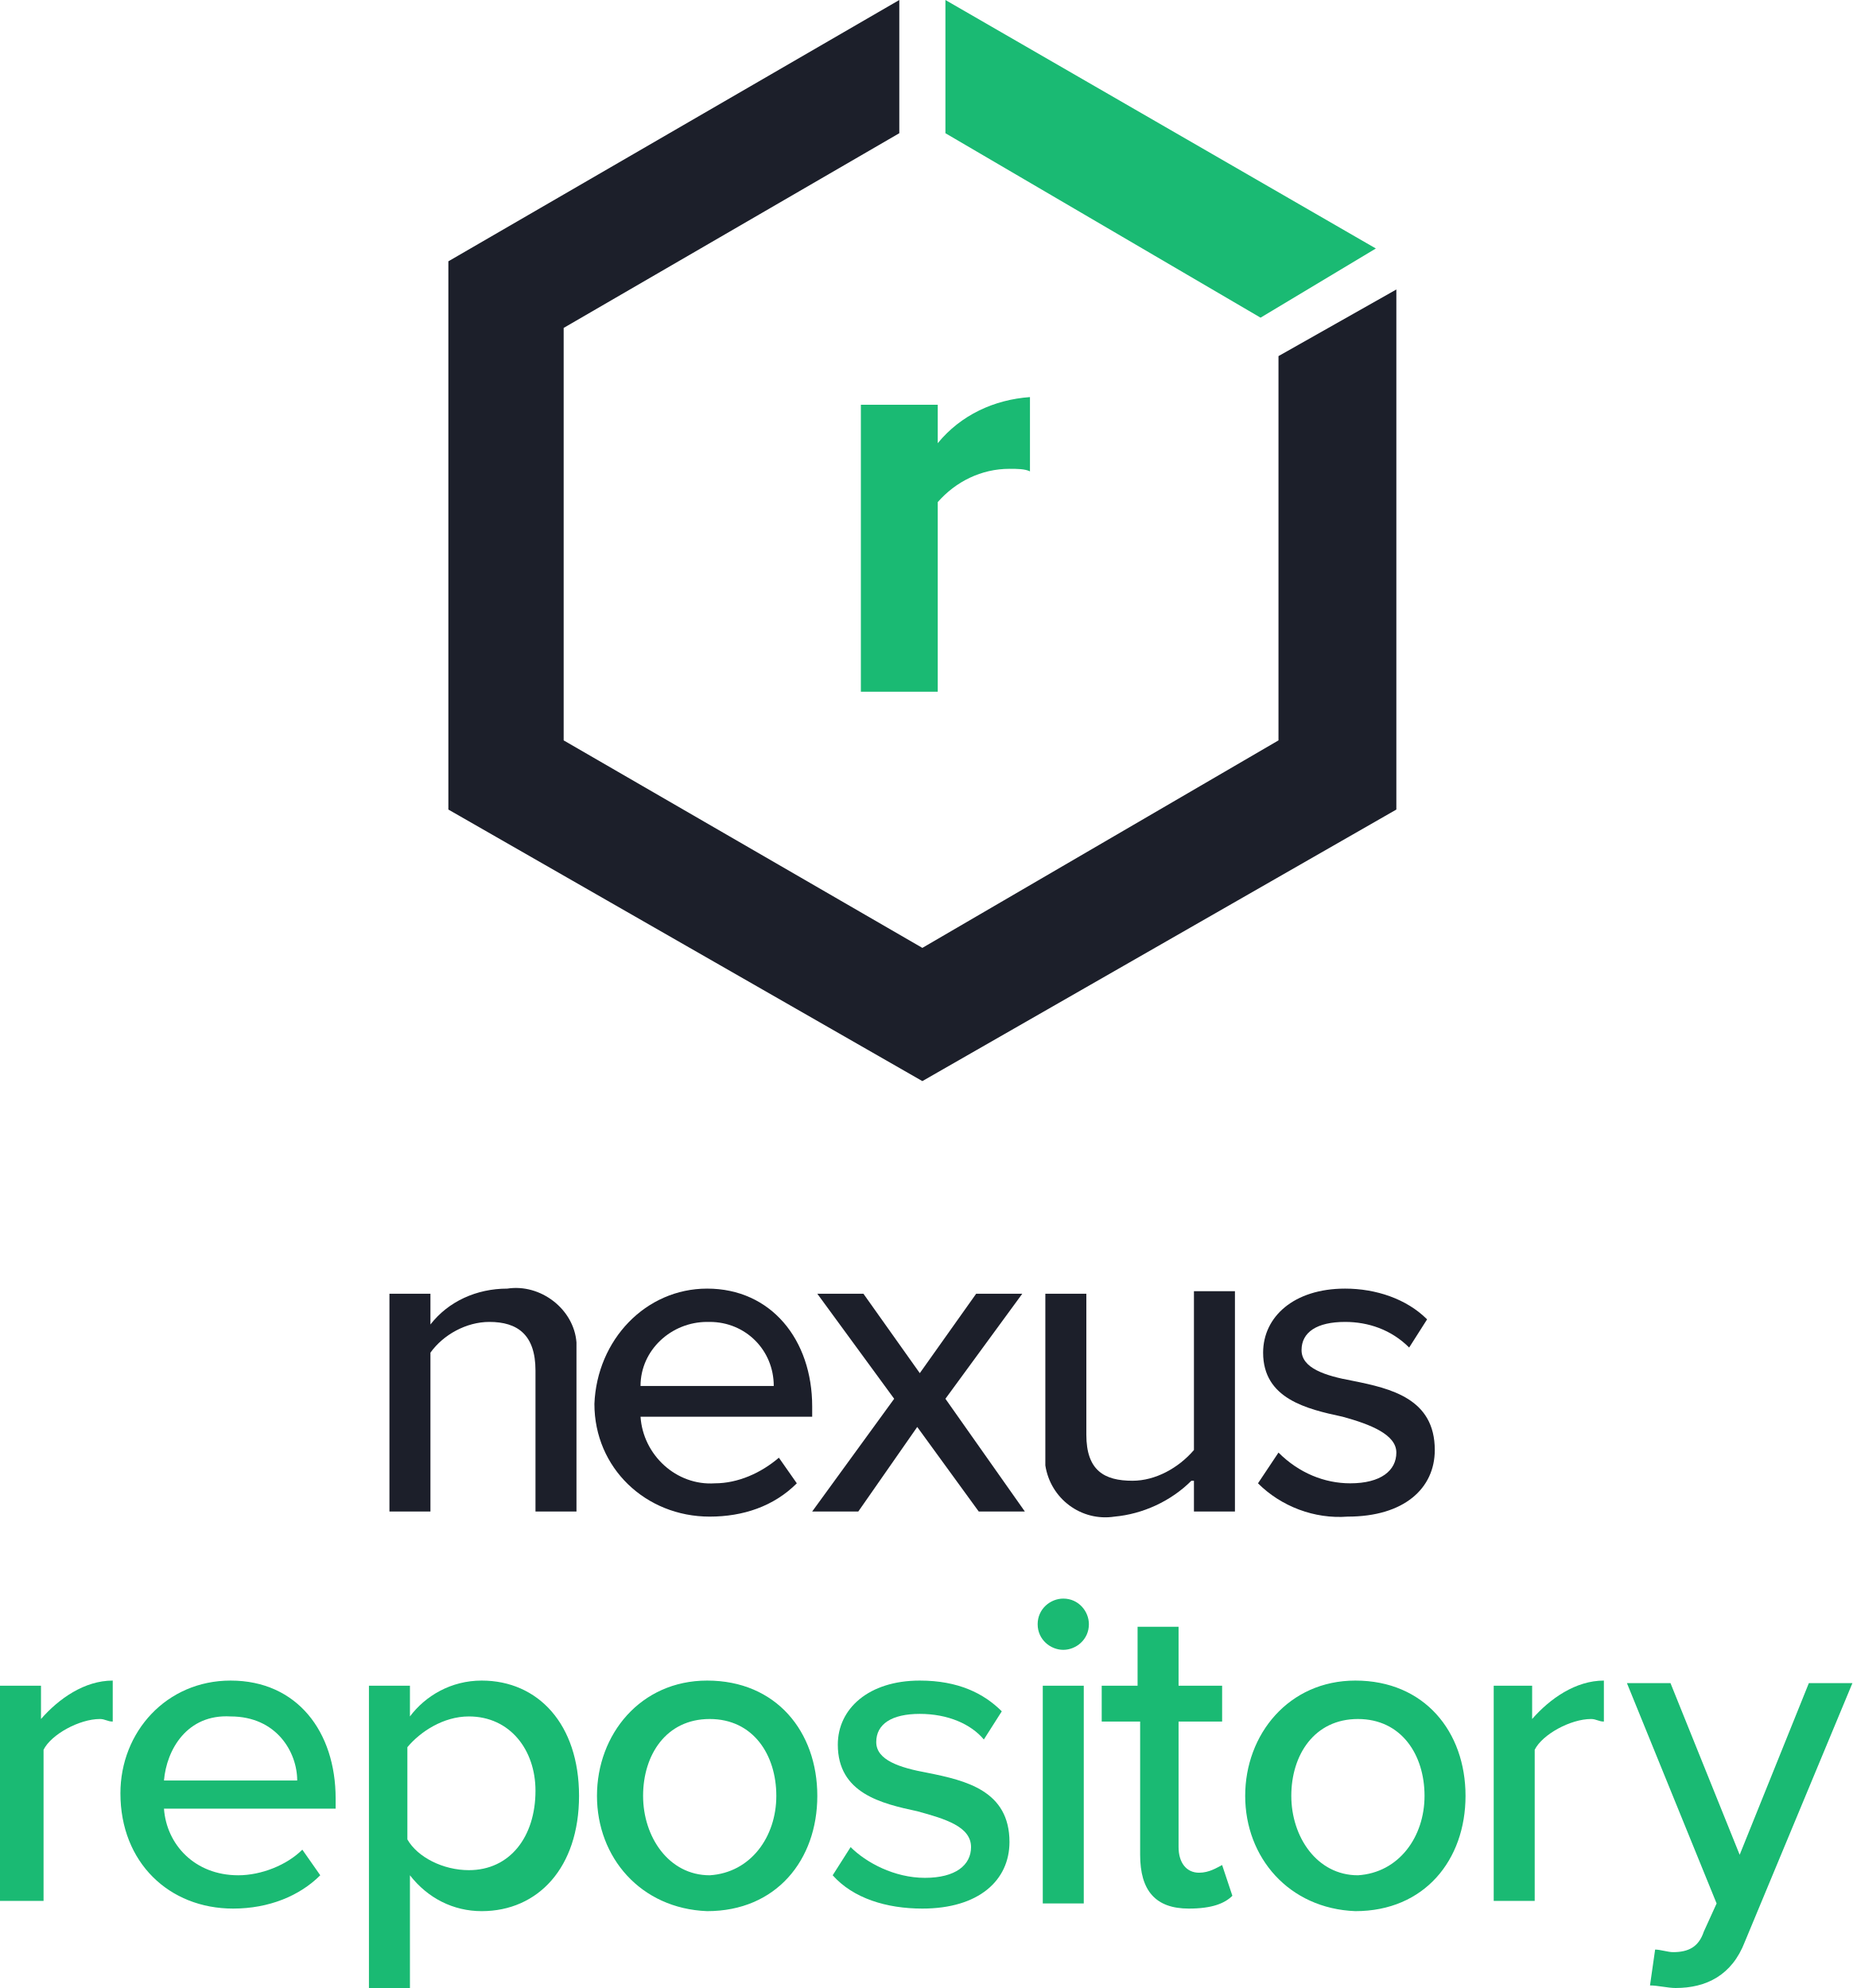
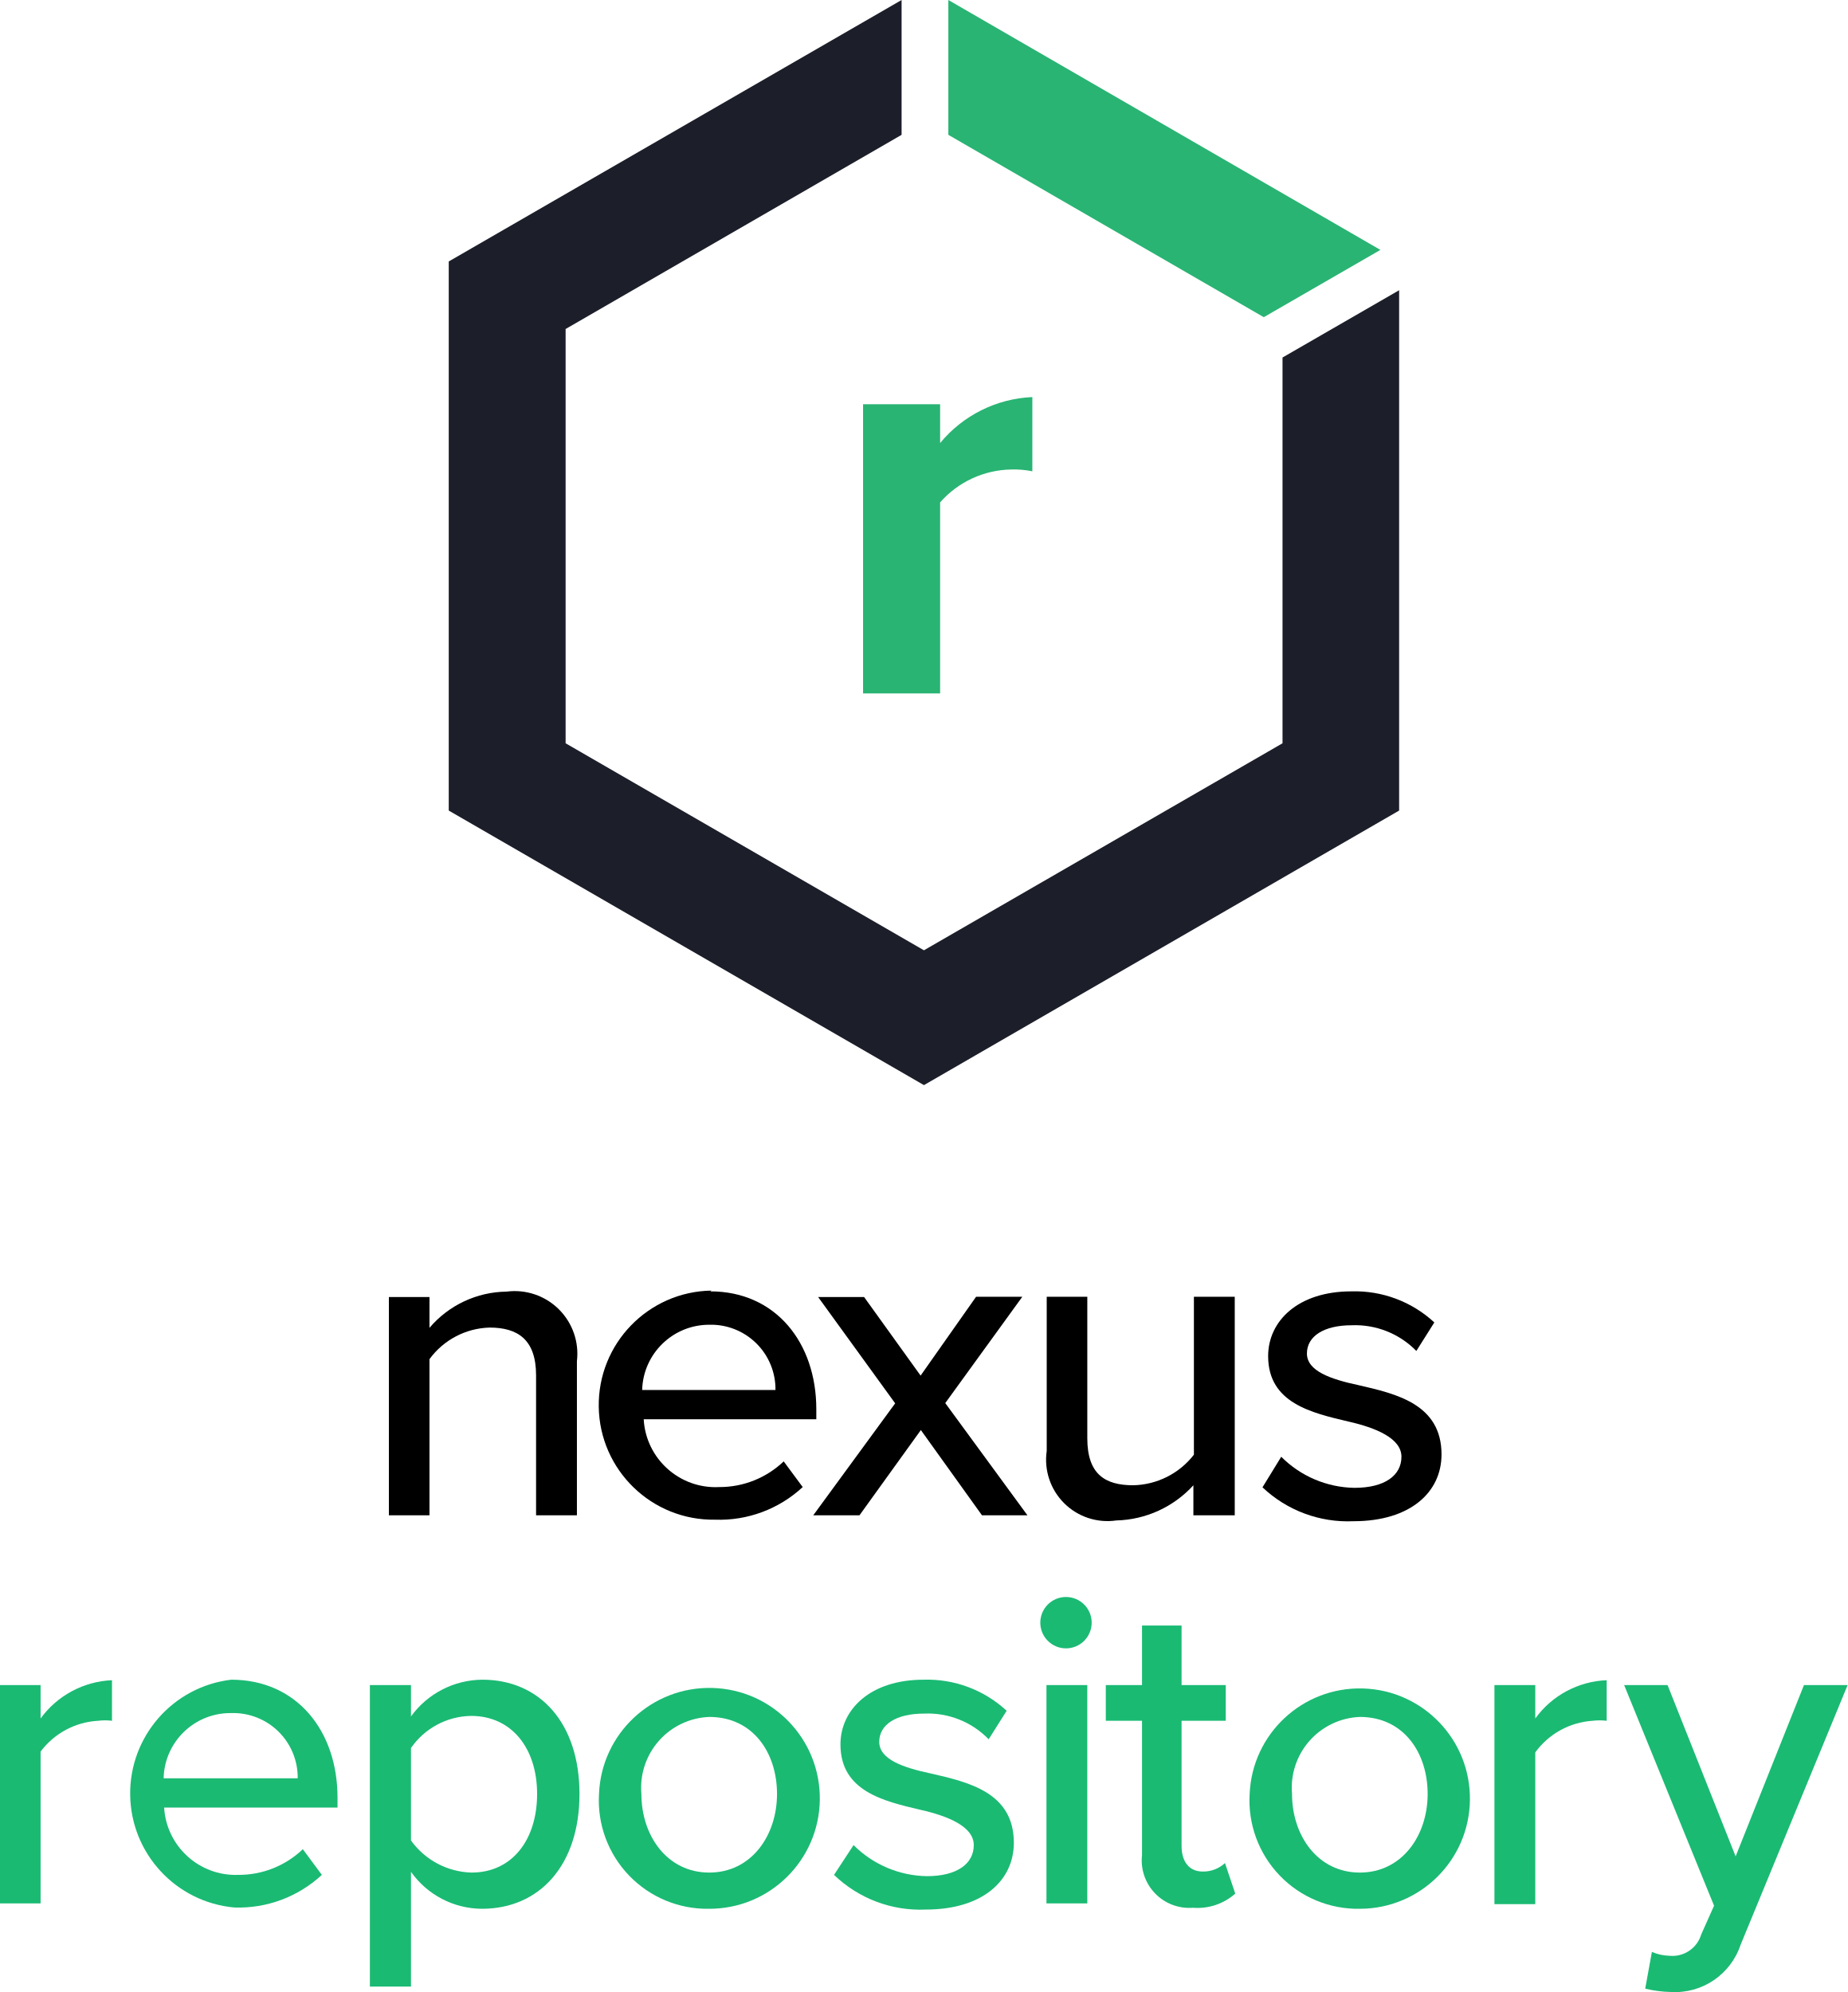
- <svg xmlns="http://www.w3.org/2000/svg" version="1.1" id="Layer_1" x="0px" y="0px" viewBox="0 0 72.3 77.6" style="enable-background:new 0 0 72.3 77.6;" xml:space="preserve">
-   <style type="text/css">
- 	.st0{fill:#1ABA73;}
- 	.st1{fill:#1C1F2A;}
- </style>
-   <g id="Product_Logos_Vertical">
-     <path class="st0" d="M36.6,27v-7.4c0.7-0.8,1.7-1.3,2.8-1.3c0.3,0,0.6,0,0.8,0.1v-2.9c-1.4,0.1-2.7,0.7-3.6,1.8v-1.5h-3V27H36.6z" />
-     <polygon class="st1" points="17.5,10.2 17.5,31.6 36,42.2 54.5,31.6 54.5,11.3 49.9,13.9 49.9,28.9 36,37 22,28.9 22,12.8    35.1,5.2 35.1,0  " />
-     <polygon class="st0" points="36.9,0 36.9,5.2 49.2,12.4 53.7,9.7  " />
-     <path class="st1" d="M20.9,53.5c0-1.4-0.7-1.9-1.8-1.9c-0.9,0-1.8,0.5-2.3,1.2V59h-1.6v-8.5h1.6v1.2c0.7-0.9,1.8-1.4,3-1.4   c1.3-0.2,2.6,0.8,2.7,2.1c0,0.2,0,0.4,0,0.6v6h-1.6V53.5z" />
-     <path class="st1" d="M27.6,50.3c2.5,0,4.1,2,4.1,4.6v0.4h-6.7c0.1,1.5,1.4,2.7,2.9,2.6c0.9,0,1.8-0.4,2.5-1l0.7,1   c-0.9,0.9-2.1,1.3-3.4,1.3c-2.5,0-4.5-1.9-4.5-4.4C23.3,52.3,25.2,50.3,27.6,50.3L27.6,50.3z M25,54.1h5.2c0-1.4-1.1-2.5-2.5-2.5   c0,0-0.1,0-0.1,0C26.2,51.6,25,52.7,25,54.1z" />
-     <path class="st1" d="M35.8,55.7L33.5,59h-1.8l3.2-4.4l-3-4.1h1.8l2.2,3.1l2.2-3.1h1.8l-3,4.1L40,59h-1.8L35.8,55.7z" />
-     <path class="st1" d="M46.5,57.8c-0.8,0.8-1.9,1.3-3,1.4c-1.3,0.2-2.5-0.7-2.7-2c0-0.2,0-0.5,0-0.7v-6h1.6V56c0,1.4,0.7,1.8,1.8,1.8   c0.9,0,1.8-0.5,2.4-1.2v-6.2h1.6V59h-1.6V57.8z" />
-     <path class="st1" d="M49.9,56.7c0.8,0.8,1.8,1.2,2.8,1.2c1.2,0,1.8-0.5,1.8-1.2s-1-1.1-2.1-1.4c-1.4-0.3-3.1-0.7-3.1-2.5   c0-1.4,1.2-2.5,3.2-2.5c1.2,0,2.4,0.4,3.2,1.2l-0.7,1.1c-0.7-0.7-1.6-1-2.5-1c-1.1,0-1.7,0.4-1.7,1.1s0.9,1,2,1.2   c1.5,0.3,3.2,0.7,3.2,2.7c0,1.5-1.2,2.6-3.4,2.6c-1.3,0.1-2.6-0.4-3.5-1.3L49.9,56.7z" />
+ <svg xmlns="http://www.w3.org/2000/svg" viewBox="0 0 71.94 77.56">
+   <defs>
+     <style>.cls-1{fill:#29b473;}.cls-2{fill:#1c1f2a;}.cls-3{fill:#1aba73;}</style>
+   </defs>
+   <g id="Product_Logos_Vertical" data-name="Product Logos Vertical">
+     <g id="Nexus_Repo" data-name="Nexus Repo">
+       <path class="cls-1" d="M36.6,27V19.56a3.77,3.77,0,0,1,2.77-1.28,3.61,3.61,0,0,1,.82.07V15.46a4.93,4.93,0,0,0-3.59,1.79V15.74h-3V27Z" />
+       <polygon class="cls-2" points="17.47 10.18 17.47 31.56 35.97 42.25 54.47 31.56 54.47 11.3 49.93 13.92 49.93 28.94 35.97 37 22.02 28.94 22.02 12.81 35.1 5.25 35.1 0 17.47 10.18" />
+       <polygon class="cls-1" points="36.92 0 36.92 5.25 49.2 12.35 53.74 9.73 36.92 0" />
+       <path d="M20.87,53.55c0-1.4-.72-1.86-1.81-1.86a3,3,0,0,0-2.34,1.23V59H15.14v-8.5h1.58v1.2a4,4,0,0,1,3-1.41A2.44,2.44,0,0,1,22.46,53v6H20.87Z" />
+       <path d="M27.65,50.28c2.55,0,4.13,2,4.13,4.59v.39H25.06A2.8,2.8,0,0,0,28,57.9a3.61,3.61,0,0,0,2.51-1l.74,1a4.76,4.76,0,0,1-3.41,1.27,4.46,4.46,0,0,1-.14-8.92ZM25,54.12h5.19a2.51,2.51,0,0,0-2.58-2.54A2.61,2.61,0,0,0,25,54.12Z" />
+       <path d="M35.85,55.68,33.46,59h-1.8l3.19-4.36-3-4.14h1.79l2.2,3.06L38,50.49h1.8l-3,4.14L40,59H38.23Z" />
+       <path d="M46.46,57.83a4.2,4.2,0,0,1-3,1.37,2.39,2.39,0,0,1-2.71-2.71v-6h1.58V56c0,1.41.7,1.83,1.79,1.83a3.07,3.07,0,0,0,2.36-1.19V50.49h1.59V59H46.46Z" />
+       <path d="M49.88,56.72a4.11,4.11,0,0,0,2.85,1.21c1.19,0,1.83-.49,1.83-1.21s-1-1.13-2.06-1.37c-1.44-.34-3.13-.72-3.13-2.55,0-1.36,1.16-2.52,3.24-2.52a4.55,4.55,0,0,1,3.23,1.21l-.7,1.11a3.33,3.33,0,0,0-2.52-1c-1.07,0-1.74.42-1.74,1.1s.92,1,2,1.23c1.48.34,3.24.74,3.24,2.7,0,1.46-1.2,2.6-3.43,2.6a4.83,4.83,0,0,1-3.54-1.32Z" />
+       <path class="cls-3" d="M0,65.61H1.58v1.3a3.63,3.63,0,0,1,2.78-1.49V67a2.16,2.16,0,0,0-.54,0A3,3,0,0,0,1.58,68.2v5.91H0Z" />
+       <path class="cls-3" d="M9,65.4c2.56,0,4.14,2,4.14,4.59v.39H6.39A2.79,2.79,0,0,0,9.27,73a3.61,3.61,0,0,0,2.52-1l.74,1a4.77,4.77,0,0,1-3.41,1.27A4.46,4.46,0,0,1,9,65.4Zm-2.6,3.84h5.19A2.51,2.51,0,0,0,9,66.7,2.6,2.6,0,0,0,6.37,69.24Z" />
+       <path class="cls-3" d="M14.4,77.35V65.61H16v1.22a3.46,3.46,0,0,1,2.78-1.43c2.22,0,3.78,1.67,3.78,4.45S21,74.32,18.76,74.32A3.4,3.4,0,0,1,16,72.88v4.47Zm3.94-10.54A2.9,2.9,0,0,0,16,68.06v3.6a3,3,0,0,0,2.36,1.25c1.58,0,2.55-1.28,2.55-3.06S19.92,66.81,18.34,66.81Z" />
+       <path class="cls-3" d="M23.32,69.85a4.3,4.3,0,1,1,4.29,4.47A4.22,4.22,0,0,1,23.32,69.85Zm6.93,0c0-1.6-.93-3-2.64-3a2.76,2.76,0,0,0-2.64,3c0,1.62,1,3.06,2.64,3.06S30.25,71.47,30.25,69.85Z" />
+       <path class="cls-3" d="M33.23,71.84a4.13,4.13,0,0,0,2.85,1.21c1.19,0,1.83-.49,1.83-1.21s-1-1.13-2.06-1.37c-1.44-.34-3.13-.72-3.13-2.55,0-1.36,1.16-2.52,3.24-2.52a4.55,4.55,0,0,1,3.23,1.21l-.7,1.11a3.3,3.3,0,0,0-2.52-1c-1.07,0-1.74.42-1.74,1.1s.92,1,2,1.23c1.48.34,3.24.74,3.24,2.7,0,1.46-1.2,2.6-3.43,2.6A4.83,4.83,0,0,1,32.47,73Z" />
+       <path class="cls-3" d="M40.5,63.18a1,1,0,1,1,2,0,1,1,0,0,1-2,0Zm.24,2.43h1.59v8.5H40.74Z" />
+       <path class="cls-3" d="M44.46,72.23V67H43.05V65.61h1.41V63.29H46v2.32h1.72V67H46v4.87c0,.6.28,1,.83,1a1.24,1.24,0,0,0,.86-.33l.4,1.19a2.22,2.22,0,0,1-1.65.55A1.85,1.85,0,0,1,44.46,72.23Z" />
+       <path class="cls-3" d="M48.65,69.85a4.29,4.29,0,1,1,4.29,4.47A4.22,4.22,0,0,1,48.65,69.85Zm6.93,0c0-1.6-.93-3-2.64-3a2.76,2.76,0,0,0-2.64,3c0,1.62,1,3.06,2.64,3.06S55.58,71.47,55.58,69.85Z" />
+       <path class="cls-3" d="M58.18,65.61h1.59v1.3a3.61,3.61,0,0,1,2.78-1.49V67A2.29,2.29,0,0,0,62,67a3,3,0,0,0-2.23,1.23v5.91H58.18Z" />
+       <path class="cls-3" d="M65,76.15a1.17,1.17,0,0,0,1.23-.83l.5-1.12-3.5-8.59h1.69l2.65,6.67,2.66-6.67h1.7L67.76,75.73a2.69,2.69,0,0,1-2.71,1.83,4.63,4.63,0,0,1-1-.13L64.31,76A1.86,1.86,0,0,0,65,76.15Z" />
+     </g>
  </g>
-   <path class="st0" d="M0,65.8h1.6v1.3c0.7-0.8,1.7-1.5,2.8-1.5v1.6c-0.2,0-0.3-0.1-0.5-0.1c-0.8,0-1.9,0.6-2.2,1.2v5.9H0V65.8z" />
-   <path class="st0" d="M9,65.6c2.6,0,4.1,2,4.1,4.6v0.4H6.4c0.1,1.4,1.2,2.6,2.9,2.6c0.9,0,1.9-0.4,2.5-1l0.7,1  c-0.8,0.8-2,1.3-3.4,1.3c-2.5,0-4.4-1.8-4.4-4.5C4.7,67.6,6.5,65.6,9,65.6z M6.4,69.5h5.2c0-1.1-0.8-2.5-2.6-2.5  C7.3,66.9,6.5,68.3,6.4,69.5z" />
-   <path class="st0" d="M14.4,77.6V65.8H16V67c0.6-0.8,1.6-1.4,2.8-1.4c2.2,0,3.8,1.7,3.8,4.5c0,2.8-1.6,4.5-3.8,4.5  c-1.1,0-2.1-0.5-2.8-1.4v4.5H14.4z M18.3,67c-1,0-1.9,0.6-2.4,1.2v3.6c0.4,0.7,1.4,1.2,2.4,1.2c1.6,0,2.6-1.3,2.6-3.1  C20.9,68.3,19.9,67,18.3,67z" />
-   <path class="st0" d="M23.3,70.1c0-2.4,1.7-4.5,4.3-4.5c2.7,0,4.3,2,4.3,4.5c0,2.5-1.6,4.5-4.3,4.5C25,74.5,23.3,72.5,23.3,70.1z   M30.3,70.1c0-1.6-0.9-3-2.6-3c-1.7,0-2.6,1.4-2.6,3c0,1.6,1,3.1,2.6,3.1C29.3,73.1,30.3,71.7,30.3,70.1z" />
-   <path class="st0" d="M33.2,72.1c0.6,0.6,1.7,1.2,2.9,1.2c1.2,0,1.8-0.5,1.8-1.2c0-0.8-1-1.1-2.1-1.4c-1.4-0.3-3.1-0.7-3.1-2.6  c0-1.4,1.2-2.5,3.2-2.5c1.5,0,2.5,0.5,3.2,1.2l-0.7,1.1c-0.5-0.6-1.4-1-2.5-1s-1.7,0.4-1.7,1.1c0,0.7,0.9,1,2,1.2  c1.5,0.3,3.2,0.7,3.2,2.7c0,1.5-1.2,2.6-3.4,2.6c-1.4,0-2.7-0.4-3.5-1.3L33.2,72.1z" />
-   <path class="st0" d="M40.5,63.4c0-0.6,0.5-1,1-1c0.6,0,1,0.5,1,1c0,0.6-0.5,1-1,1C41,64.4,40.5,64,40.5,63.4z M40.7,65.8h1.6v8.5  h-1.6V65.8z" />
-   <path class="st0" d="M44.5,72.4v-5.2H43v-1.4h1.4v-2.3H46v2.3h1.7v1.4H46v4.9c0,0.6,0.3,1,0.8,1c0.4,0,0.7-0.2,0.9-0.3l0.4,1.2  c-0.3,0.3-0.8,0.5-1.7,0.5C45.1,74.5,44.5,73.8,44.5,72.4z" />
-   <path class="st0" d="M48.6,70.1c0-2.4,1.7-4.5,4.3-4.5c2.7,0,4.3,2,4.3,4.5c0,2.5-1.6,4.5-4.3,4.5C50.3,74.5,48.6,72.5,48.6,70.1z   M55.6,70.1c0-1.6-0.9-3-2.6-3c-1.7,0-2.6,1.4-2.6,3c0,1.6,1,3.1,2.6,3.1C54.6,73.1,55.6,71.7,55.6,70.1z" />
-   <path class="st0" d="M58.2,65.8h1.6v1.3c0.7-0.8,1.7-1.5,2.8-1.5v1.6c-0.2,0-0.3-0.1-0.5-0.1c-0.8,0-1.9,0.6-2.2,1.2v5.9h-1.6V65.8z  " />
-   <path class="st0" d="M65.3,76.2c0.6,0,1-0.2,1.2-0.8l0.5-1.1l-3.5-8.6h1.7l2.7,6.7l2.7-6.7h1.7l-4.2,10.1c-0.5,1.3-1.5,1.8-2.7,1.8  c-0.3,0-0.7-0.1-1-0.1l0.2-1.4C64.8,76.1,65.1,76.2,65.3,76.2z" />
</svg>
